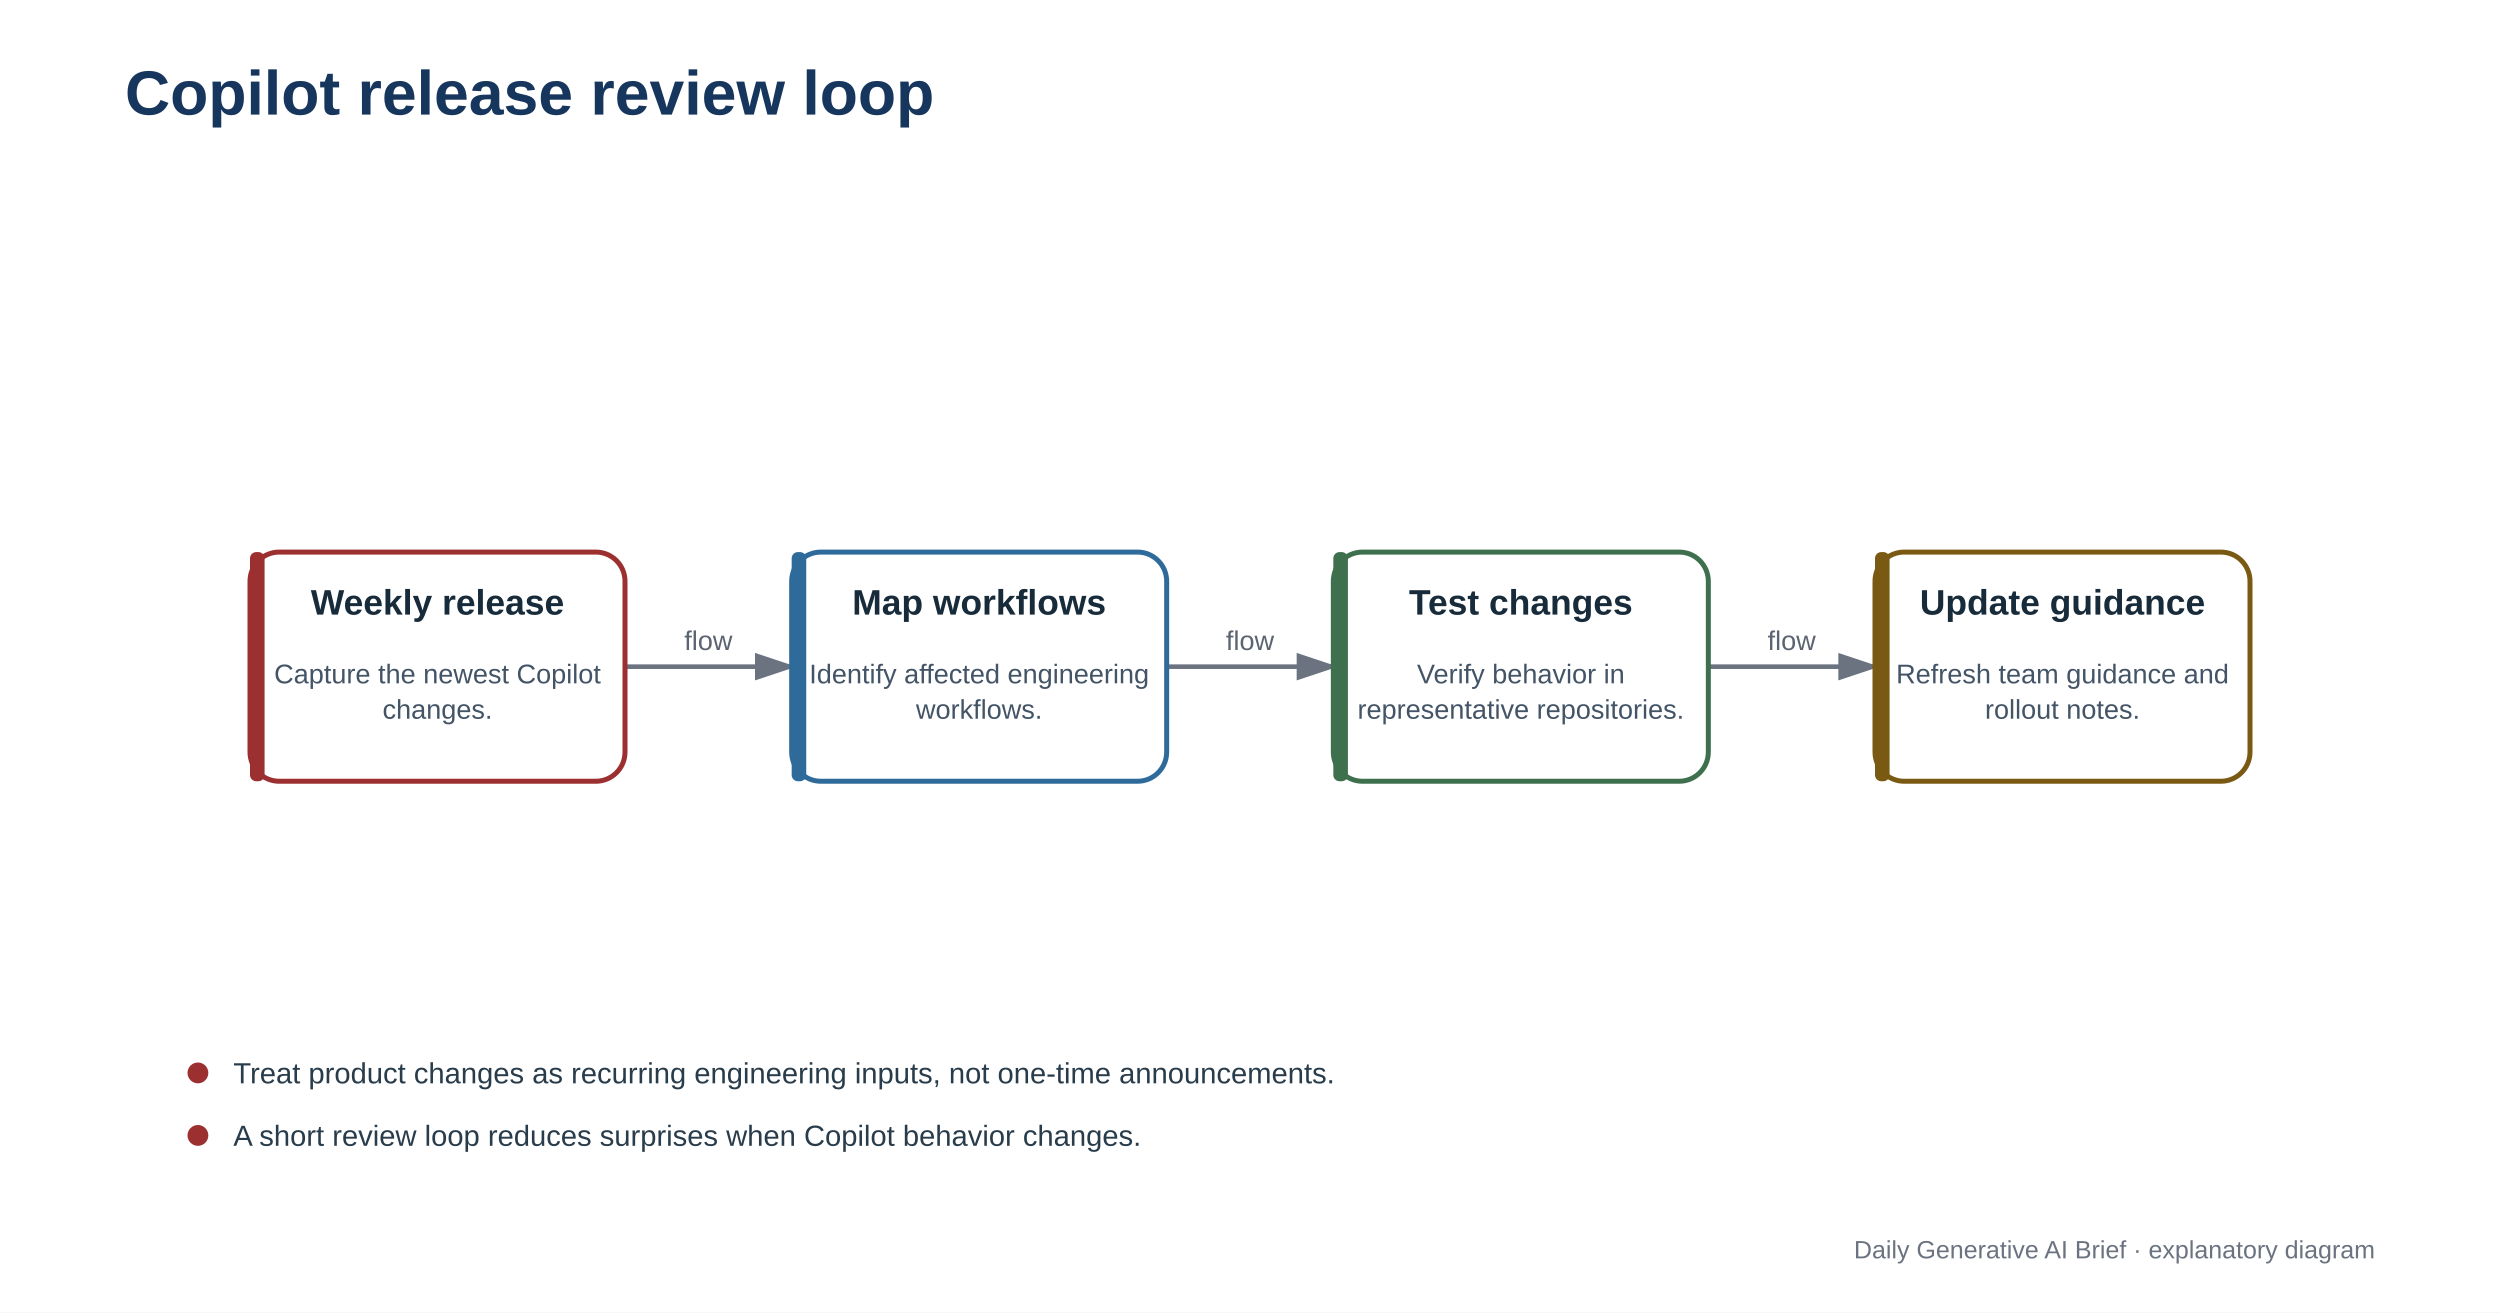
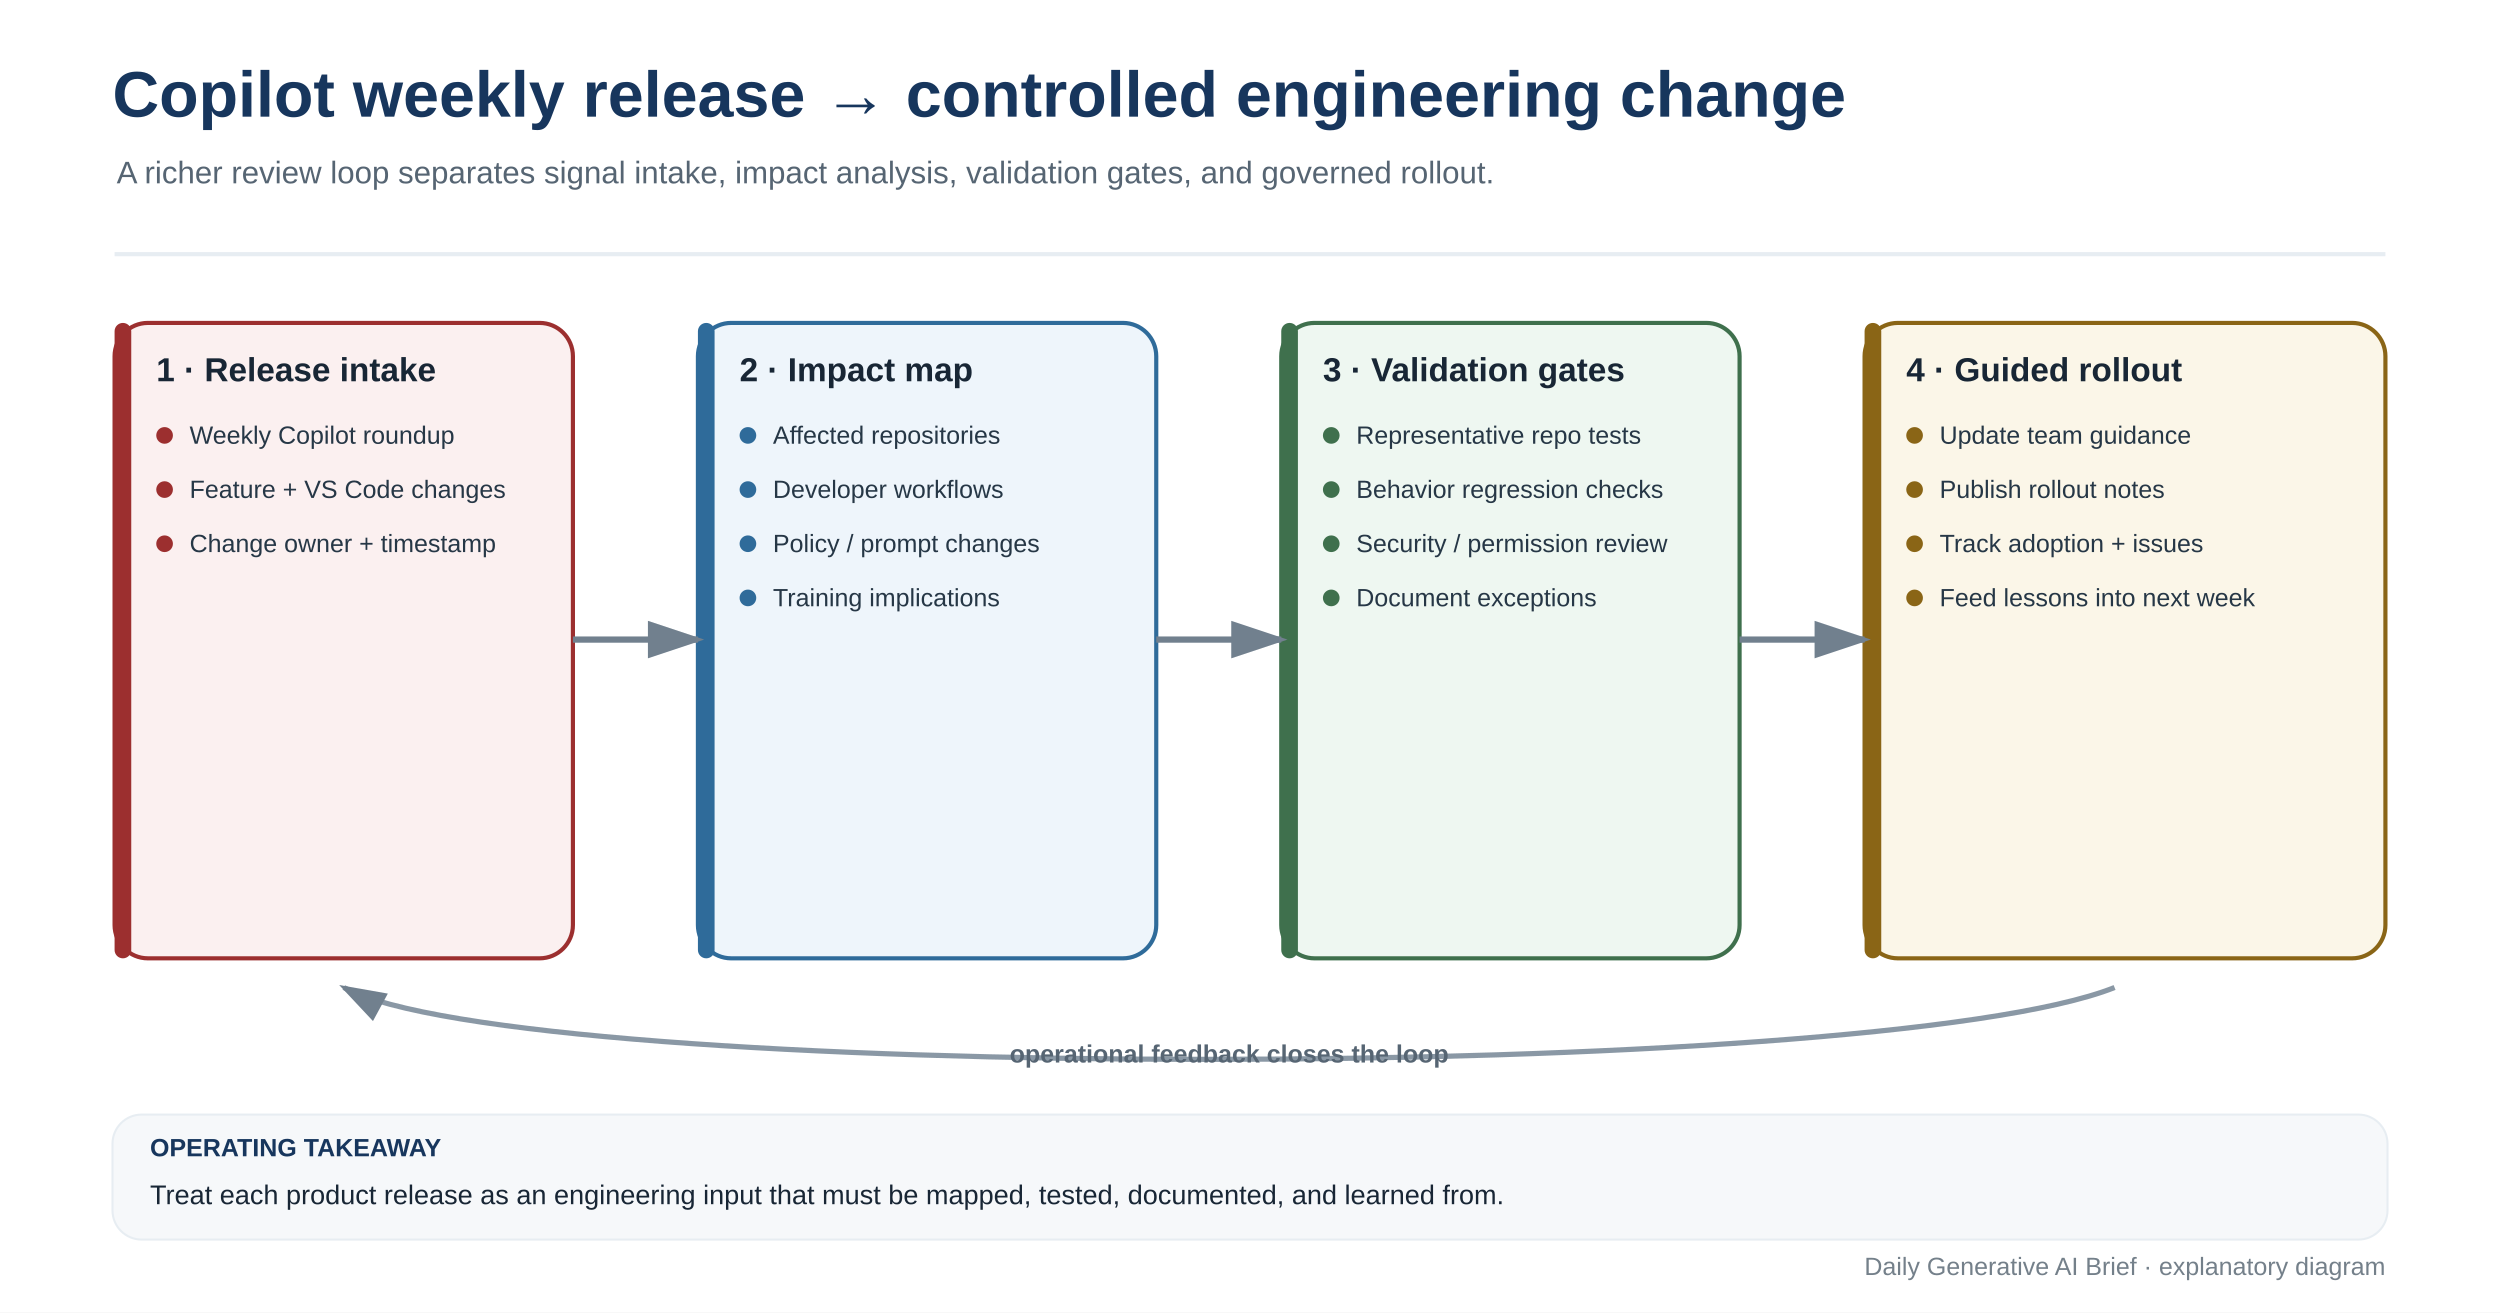
- <svg xmlns="http://www.w3.org/2000/svg" width="1200" height="630" viewBox="0 0 1200 630" role="img" aria-label="Four-step diagram showing a weekly Copilot release, workflow mapping, testing, and updated engineering guidance.">
+ <svg xmlns="http://www.w3.org/2000/svg" width="1200" height="630" viewBox="0 0 1200 630" role="img" aria-label="Detailed workflow diagram showing Copilot release intake, impact mapping, validation gates, guided rollout, and an operational feedback loop.">
  <rect width="1200" height="630" fill="#ffffff" />
  <defs>
    <marker id="arrow" markerWidth="10" markerHeight="10" refX="8" refY="3" orient="auto">
-       <path d="M0,0 L0,6 L9,3 z" fill="#6b7280" />
+       <path d="M0,0 L0,6 L9,3 z" fill="#71808e" />
    </marker>
  </defs>
-   <text x="60" y="55" text-anchor="start" font-family="Arial,Helvetica,sans-serif" font-size="30" font-weight="700" fill="#17365d">Copilot release review loop</text>
-   <path d="M300.0,320.0 L380.0,320.0" stroke="#6b7280" stroke-width="2.2" fill="none" marker-end="url(#arrow)" />
-   <text x="340" y="312" text-anchor="middle" font-family="Arial,Helvetica,sans-serif" font-size="13" font-weight="400" fill="#5b6470">flow</text>
-   <path d="M560.0,320.0 L640.0,320.0" stroke="#6b7280" stroke-width="2.2" fill="none" marker-end="url(#arrow)" />
-   <text x="600" y="312" text-anchor="middle" font-family="Arial,Helvetica,sans-serif" font-size="13" font-weight="400" fill="#5b6470">flow</text>
-   <path d="M820.0,320.0 L900.0,320.0" stroke="#6b7280" stroke-width="2.2" fill="none" marker-end="url(#arrow)" />
-   <text x="860" y="312" text-anchor="middle" font-family="Arial,Helvetica,sans-serif" font-size="13" font-weight="400" fill="#5b6470">flow</text>
+   <text x="54" y="56" font-family="Arial,Helvetica,sans-serif" font-size="31" font-weight="700" fill="#17365d">Copilot weekly release → controlled engineering change</text>
+   <text x="56" y="88" text-anchor="start" font-family="Arial,Helvetica,sans-serif" font-size="15" font-weight="400" fill="#566573">A richer review loop separates signal intake, impact analysis, validation gates, and governed rollout.</text>
+   <line x1="55" y1="122" x2="1145" y2="122" stroke="#e7edf2" stroke-width="2" />
  <g>
-     <rect x="120" y="265" width="180" height="110" rx="14" fill="#ffffff" stroke="#9c2f2f" stroke-width="2.4" />
-     <rect x="120" y="265" width="7" height="110" rx="3" fill="#9c2f2f" />
-     <text x="210" y="295" text-anchor="middle" font-family="Arial,Helvetica,sans-serif" font-size="17" font-weight="700" fill="#172b3a">Weekly release</text>
-     <text x="210" y="328" text-anchor="middle" font-family="Arial,Helvetica,sans-serif" font-size="13" font-weight="400" fill="#425466">Capture the newest Copilot</text>
-     <text x="210" y="345" text-anchor="middle" font-family="Arial,Helvetica,sans-serif" font-size="13" font-weight="400" fill="#425466">changes.</text>
+     <rect x="55" y="155" width="220" height="305" rx="16" fill="#fbf0f0" stroke="#9c2f2f" stroke-width="2" />
+     <rect x="55" y="155" width="8" height="305" rx="4" fill="#9c2f2f" />
+     <text x="75" y="183" text-anchor="start" font-family="Arial,Helvetica,sans-serif" font-size="16" font-weight="700" fill="#182635">1 · Release intake</text>
+     <circle cx="79" cy="209" r="4" fill="#9c2f2f" />
+     <text x="91" y="213" text-anchor="start" font-family="Arial,Helvetica,sans-serif" font-size="12" font-weight="400" fill="#263746">Weekly Copilot roundup</text>
+     <circle cx="79" cy="235" r="4" fill="#9c2f2f" />
+     <text x="91" y="239" text-anchor="start" font-family="Arial,Helvetica,sans-serif" font-size="12" font-weight="400" fill="#263746">Feature + VS Code changes</text>
+     <circle cx="79" cy="261" r="4" fill="#9c2f2f" />
+     <text x="91" y="265" text-anchor="start" font-family="Arial,Helvetica,sans-serif" font-size="12" font-weight="400" fill="#263746">Change owner + timestamp</text>
  </g>
  <g>
-     <rect x="380" y="265" width="180" height="110" rx="14" fill="#ffffff" stroke="#2f6b9a" stroke-width="2.4" />
-     <rect x="380" y="265" width="7" height="110" rx="3" fill="#2f6b9a" />
-     <text x="470" y="295" text-anchor="middle" font-family="Arial,Helvetica,sans-serif" font-size="17" font-weight="700" fill="#172b3a">Map workflows</text>
-     <text x="470" y="328" text-anchor="middle" font-family="Arial,Helvetica,sans-serif" font-size="13" font-weight="400" fill="#425466">Identify affected engineering</text>
-     <text x="470" y="345" text-anchor="middle" font-family="Arial,Helvetica,sans-serif" font-size="13" font-weight="400" fill="#425466">workflows.</text>
+     <rect x="335" y="155" width="220" height="305" rx="16" fill="#eef5fb" stroke="#2f6b9a" stroke-width="2" />
+     <rect x="335" y="155" width="8" height="305" rx="4" fill="#2f6b9a" />
+     <text x="355" y="183" text-anchor="start" font-family="Arial,Helvetica,sans-serif" font-size="16" font-weight="700" fill="#182635">2 · Impact map</text>
+     <circle cx="359" cy="209" r="4" fill="#2f6b9a" />
+     <text x="371" y="213" text-anchor="start" font-family="Arial,Helvetica,sans-serif" font-size="12" font-weight="400" fill="#263746">Affected repositories</text>
+     <circle cx="359" cy="235" r="4" fill="#2f6b9a" />
+     <text x="371" y="239" text-anchor="start" font-family="Arial,Helvetica,sans-serif" font-size="12" font-weight="400" fill="#263746">Developer workflows</text>
+     <circle cx="359" cy="261" r="4" fill="#2f6b9a" />
+     <text x="371" y="265" text-anchor="start" font-family="Arial,Helvetica,sans-serif" font-size="12" font-weight="400" fill="#263746">Policy / prompt changes</text>
+     <circle cx="359" cy="287" r="4" fill="#2f6b9a" />
+     <text x="371" y="291" text-anchor="start" font-family="Arial,Helvetica,sans-serif" font-size="12" font-weight="400" fill="#263746">Training implications</text>
  </g>
  <g>
-     <rect x="640" y="265" width="180" height="110" rx="14" fill="#ffffff" stroke="#3f704d" stroke-width="2.4" />
-     <rect x="640" y="265" width="7" height="110" rx="3" fill="#3f704d" />
-     <text x="730" y="295" text-anchor="middle" font-family="Arial,Helvetica,sans-serif" font-size="17" font-weight="700" fill="#172b3a">Test changes</text>
-     <text x="730" y="328" text-anchor="middle" font-family="Arial,Helvetica,sans-serif" font-size="13" font-weight="400" fill="#425466">Verify behavior in</text>
-     <text x="730" y="345" text-anchor="middle" font-family="Arial,Helvetica,sans-serif" font-size="13" font-weight="400" fill="#425466">representative repositories.</text>
+     <rect x="615" y="155" width="220" height="305" rx="16" fill="#eef7f1" stroke="#3f704d" stroke-width="2" />
+     <rect x="615" y="155" width="8" height="305" rx="4" fill="#3f704d" />
+     <text x="635" y="183" text-anchor="start" font-family="Arial,Helvetica,sans-serif" font-size="16" font-weight="700" fill="#182635">3 · Validation gates</text>
+     <circle cx="639" cy="209" r="4" fill="#3f704d" />
+     <text x="651" y="213" text-anchor="start" font-family="Arial,Helvetica,sans-serif" font-size="12" font-weight="400" fill="#263746">Representative repo tests</text>
+     <circle cx="639" cy="235" r="4" fill="#3f704d" />
+     <text x="651" y="239" text-anchor="start" font-family="Arial,Helvetica,sans-serif" font-size="12" font-weight="400" fill="#263746">Behavior regression checks</text>
+     <circle cx="639" cy="261" r="4" fill="#3f704d" />
+     <text x="651" y="265" text-anchor="start" font-family="Arial,Helvetica,sans-serif" font-size="12" font-weight="400" fill="#263746">Security / permission review</text>
+     <circle cx="639" cy="287" r="4" fill="#3f704d" />
+     <text x="651" y="291" text-anchor="start" font-family="Arial,Helvetica,sans-serif" font-size="12" font-weight="400" fill="#263746">Document exceptions</text>
  </g>
  <g>
-     <rect x="900" y="265" width="180" height="110" rx="14" fill="#ffffff" stroke="#7a5a13" stroke-width="2.4" />
-     <rect x="900" y="265" width="7" height="110" rx="3" fill="#7a5a13" />
-     <text x="990" y="295" text-anchor="middle" font-family="Arial,Helvetica,sans-serif" font-size="17" font-weight="700" fill="#172b3a">Update guidance</text>
-     <text x="990" y="328" text-anchor="middle" font-family="Arial,Helvetica,sans-serif" font-size="13" font-weight="400" fill="#425466">Refresh team guidance and</text>
-     <text x="990" y="345" text-anchor="middle" font-family="Arial,Helvetica,sans-serif" font-size="13" font-weight="400" fill="#425466">rollout notes.</text>
+     <rect x="895" y="155" width="250" height="305" rx="16" fill="#fbf6e8" stroke="#8a6516" stroke-width="2" />
+     <rect x="895" y="155" width="8" height="305" rx="4" fill="#8a6516" />
+     <text x="915" y="183" text-anchor="start" font-family="Arial,Helvetica,sans-serif" font-size="16" font-weight="700" fill="#182635">4 · Guided rollout</text>
+     <circle cx="919" cy="209" r="4" fill="#8a6516" />
+     <text x="931" y="213" text-anchor="start" font-family="Arial,Helvetica,sans-serif" font-size="12" font-weight="400" fill="#263746">Update team guidance</text>
+     <circle cx="919" cy="235" r="4" fill="#8a6516" />
+     <text x="931" y="239" text-anchor="start" font-family="Arial,Helvetica,sans-serif" font-size="12" font-weight="400" fill="#263746">Publish rollout notes</text>
+     <circle cx="919" cy="261" r="4" fill="#8a6516" />
+     <text x="931" y="265" text-anchor="start" font-family="Arial,Helvetica,sans-serif" font-size="12" font-weight="400" fill="#263746">Track adoption + issues</text>
+     <circle cx="919" cy="287" r="4" fill="#8a6516" />
+     <text x="931" y="291" text-anchor="start" font-family="Arial,Helvetica,sans-serif" font-size="12" font-weight="400" fill="#263746">Feed lessons into next week</text>
  </g>
-   <circle cx="95" cy="515" r="5" fill="#9c2f2f" />
-   <text x="112" y="520" text-anchor="start" font-family="Arial,Helvetica,sans-serif" font-size="14" font-weight="400" fill="#283c4b">Treat product changes as recurring engineering inputs, not one-time announcements.</text>
-   <circle cx="95" cy="545" r="5" fill="#9c2f2f" />
-   <text x="112" y="550" text-anchor="start" font-family="Arial,Helvetica,sans-serif" font-size="14" font-weight="400" fill="#283c4b">A short review loop reduces surprises when Copilot behavior changes.</text>
-   <text x="1140" y="604" text-anchor="end" font-family="Arial,Helvetica,sans-serif" font-size="12" fill="#6b7280">Daily Generative AI Brief · explanatory diagram</text>
+   <path d="M275,307 L335,307" stroke="#71808e" stroke-width="3" fill="none" marker-end="url(#arrow)" />
+   <path d="M555,307 L615,307" stroke="#71808e" stroke-width="3" fill="none" marker-end="url(#arrow)" />
+   <path d="M835,307 L895,307" stroke="#71808e" stroke-width="3" fill="none" marker-end="url(#arrow)" />
+   <path d="M1015,474 C900,520 250,520 165,474" stroke="#8a98a5" stroke-width="2.5" fill="none" marker-end="url(#arrow)" />
+   <text x="590" y="510" text-anchor="middle" font-family="Arial,Helvetica,sans-serif" font-size="12" font-weight="700" fill="#566573">operational feedback closes the loop</text>
+   <rect x="54" y="535" width="1092" height="60" rx="14" fill="#f6f8fa" stroke="#e7edf2" />
+   <text x="72" y="555" font-family="Arial,Helvetica,sans-serif" font-size="12" font-weight="700" fill="#17365d">OPERATING TAKEAWAY</text>
+   <text x="72" y="578" text-anchor="start" font-family="Arial,Helvetica,sans-serif" font-size="13" font-weight="400" fill="#182635">Treat each product release as an engineering input that must be mapped, tested, documented, and learned from.</text>
+   <text x="1145" y="612" text-anchor="end" font-family="Arial,Helvetica,sans-serif" font-size="12" fill="#74808a">Daily Generative AI Brief · explanatory diagram</text>
</svg>
